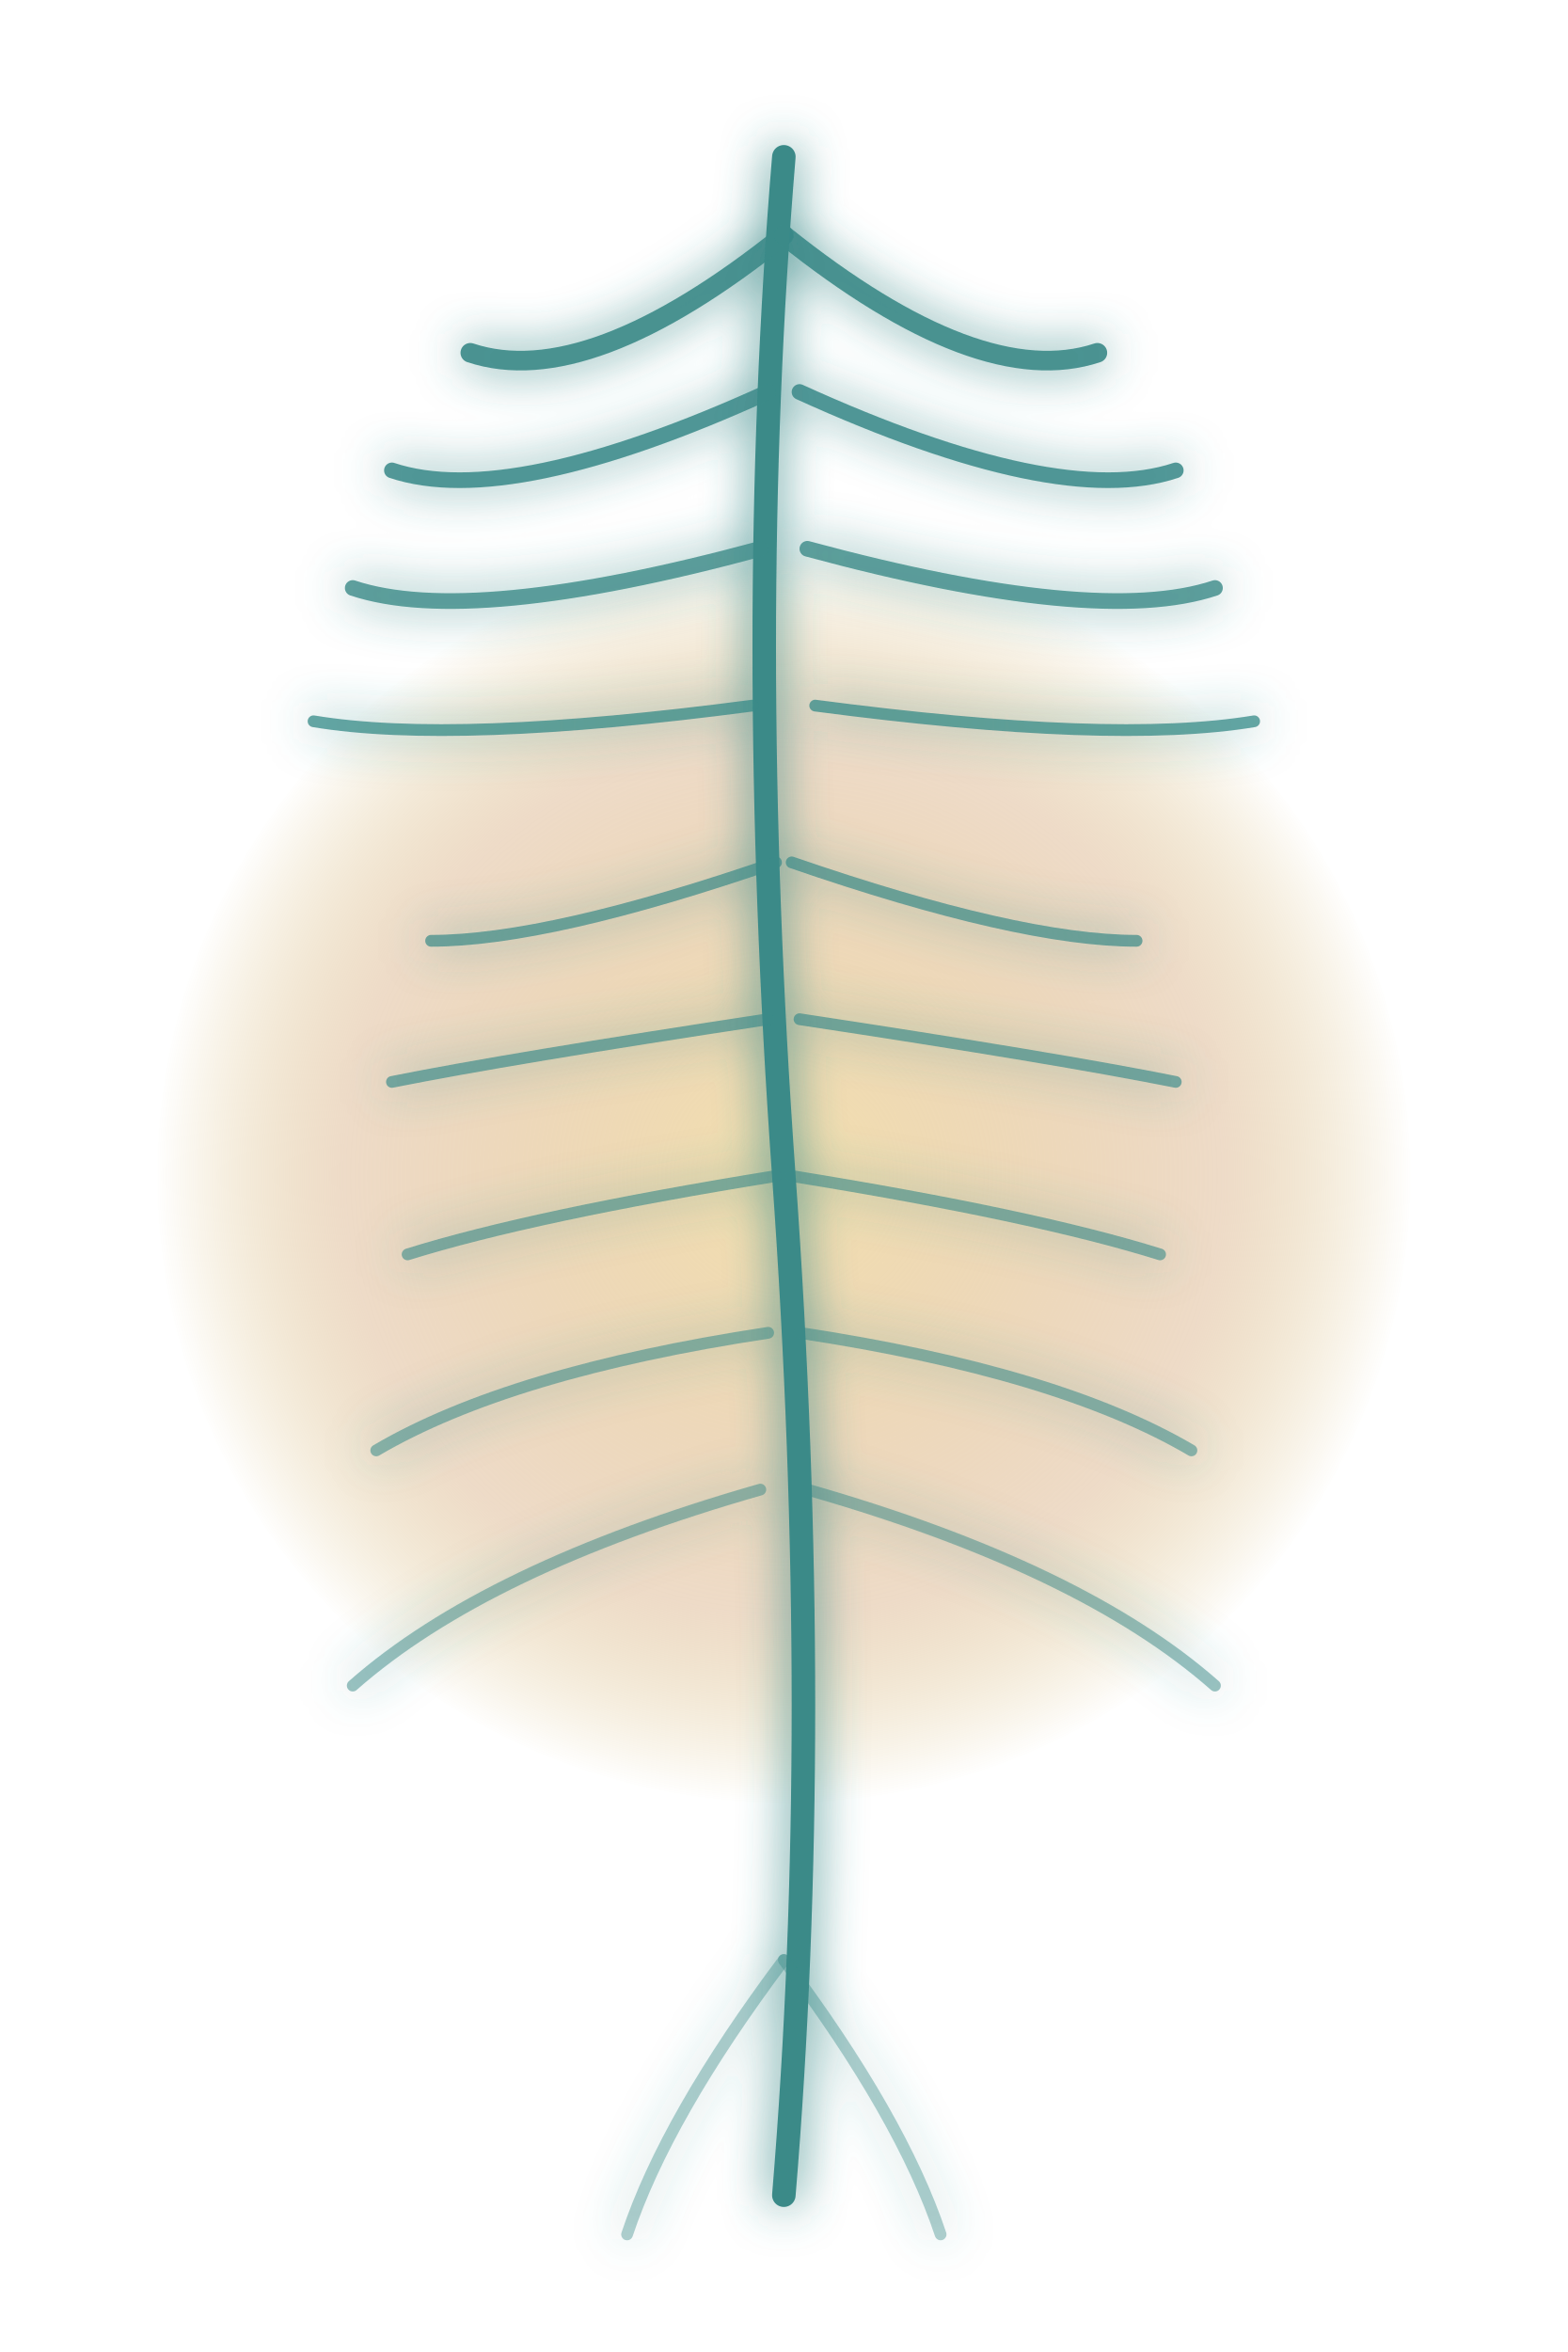
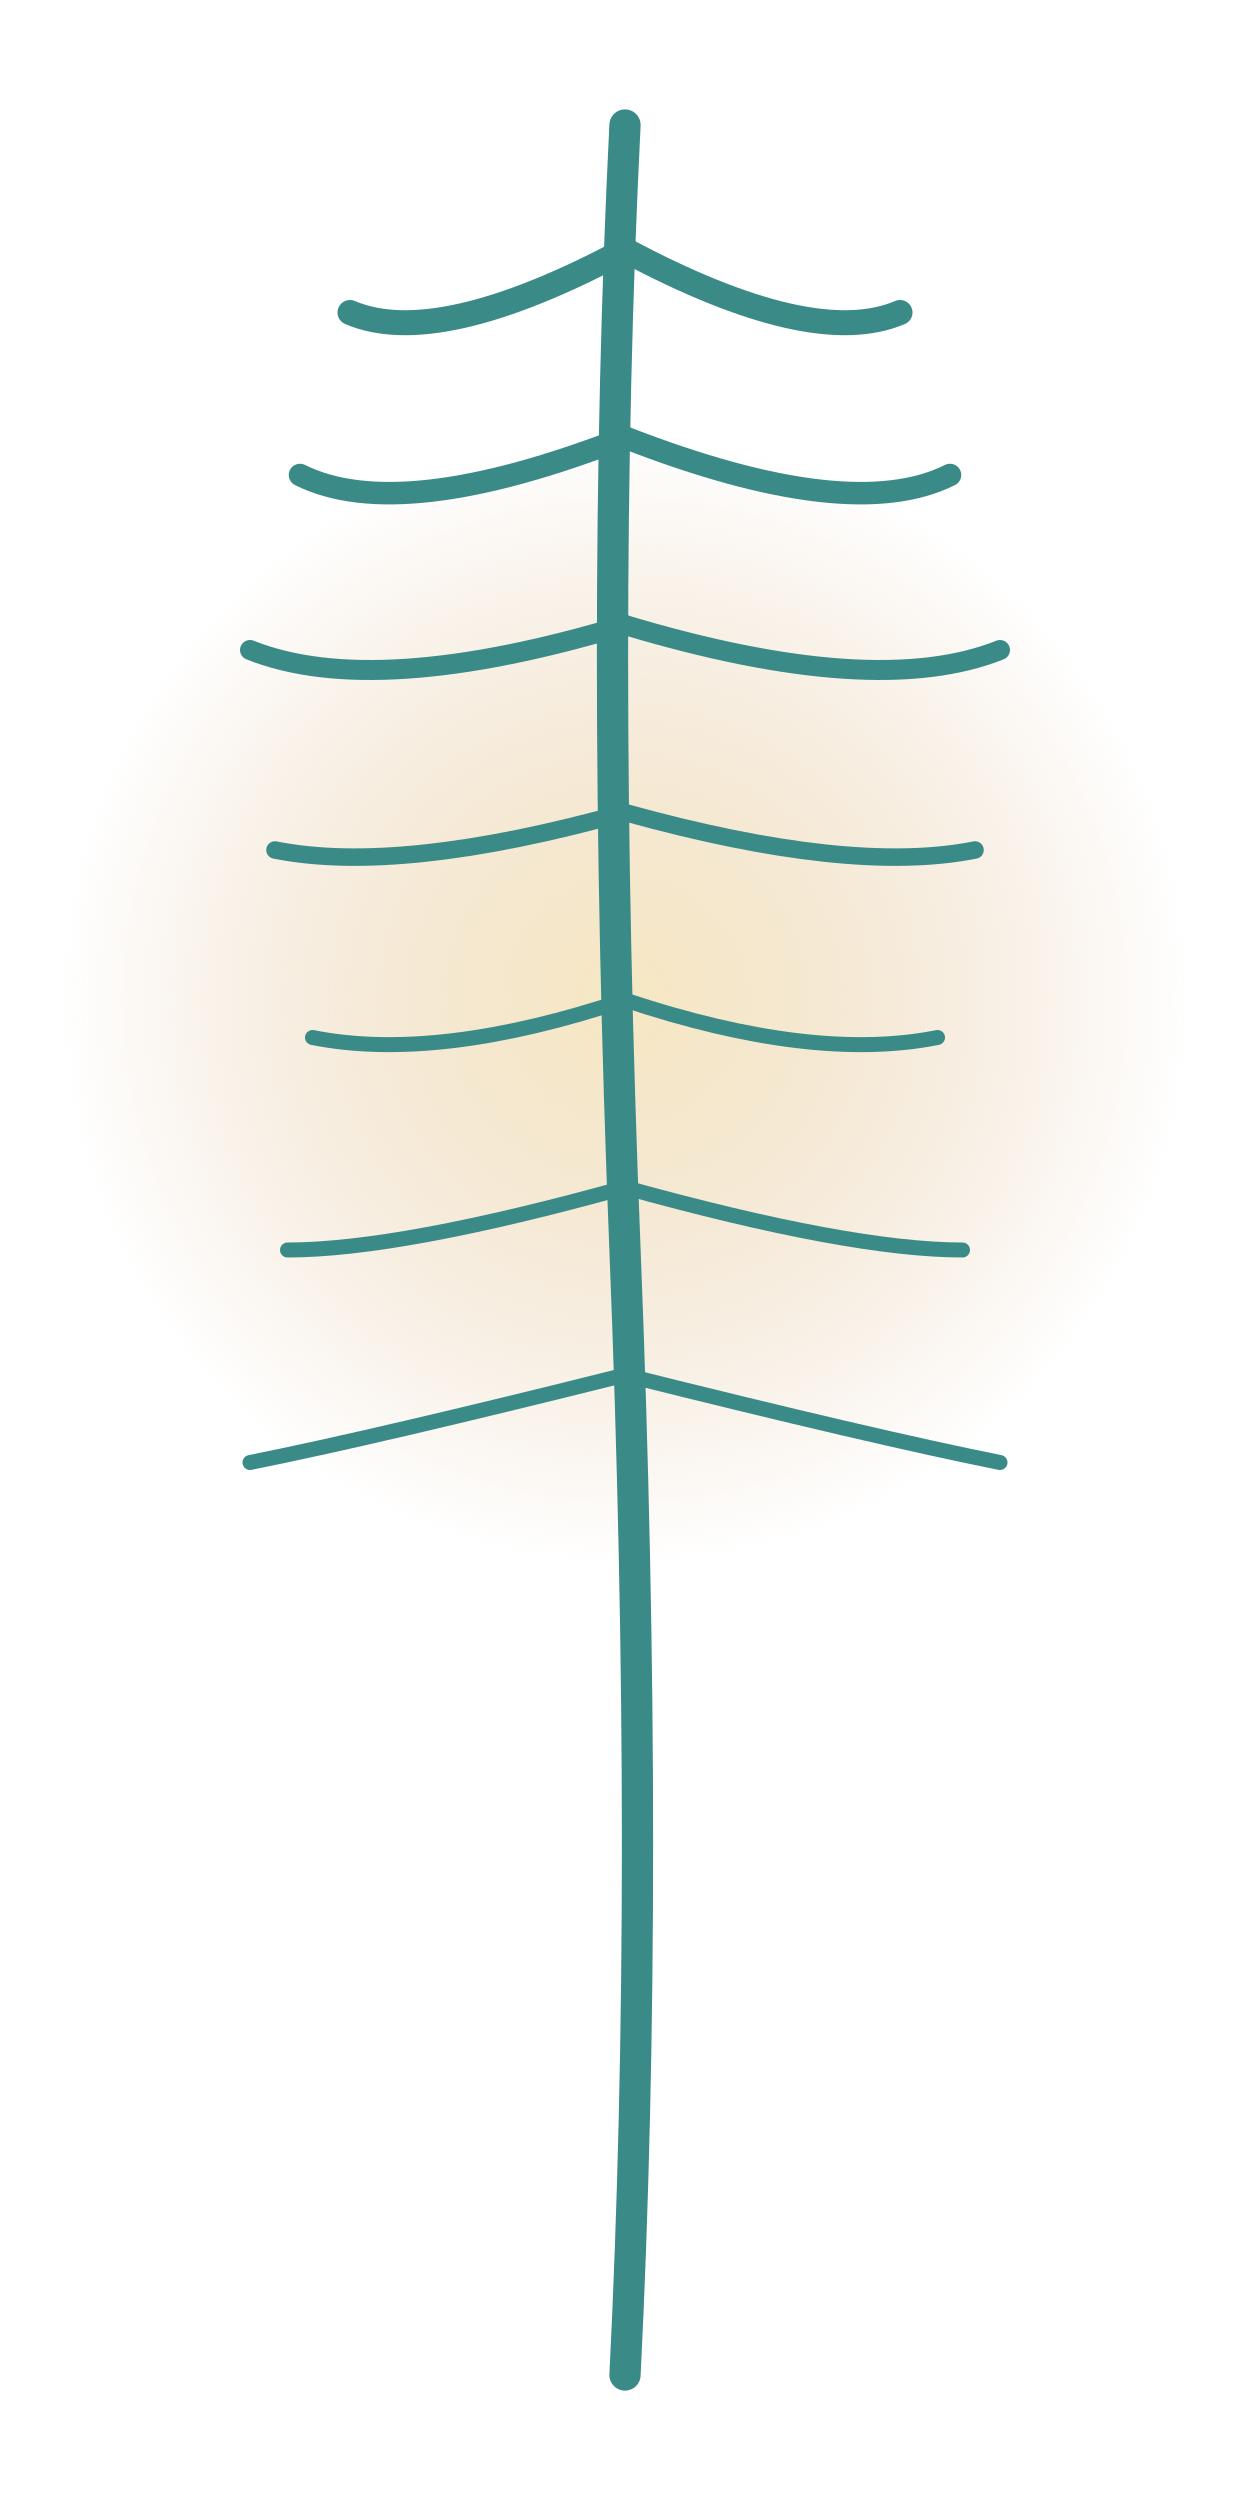
- <svg xmlns="http://www.w3.org/2000/svg" viewBox="0 0 200 300" preserveAspectRatio="xMidYMid meet">
+ <svg xmlns="http://www.w3.org/2000/svg" viewBox="0 0 100 200" preserveAspectRatio="xMidYMid meet">
  <defs>
-     <filter id="featherGlow">
-       <feGaussianBlur stdDeviation="3" result="coloredBlur" />
-       <feMerge>
-         <feMergeNode in="coloredBlur" />
-         <feMergeNode in="SourceGraphic" />
-       </feMerge>
-     </filter>
-     <linearGradient id="featherGrad" x1="0%" y1="0%" x2="100%" y2="100%">
-       <stop offset="0%" style="stop-color:#3A8A88;stop-opacity:1" />
-       <stop offset="100%" style="stop-color:#2C6B69;stop-opacity:1" />
-     </linearGradient>
-     <radialGradient id="amberGlow">
-       <stop offset="0%" style="stop-color:#F0D89B;stop-opacity:0.8" />
-       <stop offset="70%" style="stop-color:#D4A574;stop-opacity:0.4" />
-       <stop offset="100%" style="stop-color:#B8860B;stop-opacity:0" />
+     <radialGradient id="amberGlow" cx="50%" cy="50%" r="50%">
+       <stop offset="0%" style="stop-color:#F0D89B;stop-opacity:0.6" />
+       <stop offset="100%" style="stop-color:#D4A574;stop-opacity:0" />
    </radialGradient>
  </defs>
-   <circle cx="100" cy="150" r="80" fill="url(#amberGlow)" />
-   <g filter="url(#featherGlow)">
-     <path d="M 100 20 Q 95 80, 100 150 Q 105 220, 100 280" stroke="#3A8A88" stroke-width="3" fill="none" stroke-linecap="round" />
-     <path d="M 100 30 Q 75 50, 60 45" stroke="#3A8A88" stroke-width="2.5" fill="none" stroke-linecap="round" opacity="0.9" />
-     <path d="M 98 50 Q 65 65, 50 60" stroke="#3A8A88" stroke-width="2" fill="none" stroke-linecap="round" opacity="0.85" />
-     <path d="M 97 70 Q 60 80, 45 75" stroke="#3A8A88" stroke-width="2" fill="none" stroke-linecap="round" opacity="0.8" />
-     <path d="M 96 90 Q 58 95, 40 92" stroke="#3A8A88" stroke-width="1.5" fill="none" stroke-linecap="round" opacity="0.75" />
-     <path d="M 100 30 Q 125 50, 140 45" stroke="#3A8A88" stroke-width="2.5" fill="none" stroke-linecap="round" opacity="0.9" />
-     <path d="M 102 50 Q 135 65, 150 60" stroke="#3A8A88" stroke-width="2" fill="none" stroke-linecap="round" opacity="0.85" />
-     <path d="M 103 70 Q 140 80, 155 75" stroke="#3A8A88" stroke-width="2" fill="none" stroke-linecap="round" opacity="0.8" />
-     <path d="M 104 90 Q 142 95, 160 92" stroke="#3A8A88" stroke-width="1.5" fill="none" stroke-linecap="round" opacity="0.75" />
-     <path d="M 99 110 Q 70 120, 55 120" stroke="#3A8A88" stroke-width="1.5" fill="none" stroke-linecap="round" opacity="0.7" />
-     <path d="M 98 130 Q 65 135, 50 138" stroke="#3A8A88" stroke-width="1.5" fill="none" stroke-linecap="round" opacity="0.65" />
-     <path d="M 101 110 Q 130 120, 145 120" stroke="#3A8A88" stroke-width="1.5" fill="none" stroke-linecap="round" opacity="0.7" />
-     <path d="M 102 130 Q 135 135, 150 138" stroke="#3A8A88" stroke-width="1.5" fill="none" stroke-linecap="round" opacity="0.65" />
-     <path d="M 99 150 Q 68 155, 52 160" stroke="#3A8A88" stroke-width="1.5" fill="none" stroke-linecap="round" opacity="0.6" />
-     <path d="M 98 170 Q 65 175, 48 185" stroke="#3A8A88" stroke-width="1.5" fill="none" stroke-linecap="round" opacity="0.55" />
-     <path d="M 97 190 Q 62 200, 45 215" stroke="#3A8A88" stroke-width="1.5" fill="none" stroke-linecap="round" opacity="0.5" />
-     <path d="M 101 150 Q 132 155, 148 160" stroke="#3A8A88" stroke-width="1.5" fill="none" stroke-linecap="round" opacity="0.6" />
-     <path d="M 102 170 Q 135 175, 152 185" stroke="#3A8A88" stroke-width="1.5" fill="none" stroke-linecap="round" opacity="0.55" />
-     <path d="M 103 190 Q 138 200, 155 215" stroke="#3A8A88" stroke-width="1.5" fill="none" stroke-linecap="round" opacity="0.5" />
-     <path d="M 100 250 Q 85 270, 80 285" stroke="#3A8A88" stroke-width="1.5" fill="none" stroke-linecap="round" opacity="0.4" />
-     <path d="M 100 250 Q 115 270, 120 285" stroke="#3A8A88" stroke-width="1.5" fill="none" stroke-linecap="round" opacity="0.4" />
-   </g>
+   <circle cx="50" cy="80" r="45" fill="url(#amberGlow)" />
+   <path d="M 50 10 Q 48 50, 50 100 Q 52 150, 50 190" stroke="#3A8A88" stroke-width="2.5" fill="none" stroke-linecap="round" />
+   <path d="M 50 20 Q 35 28, 28 25" stroke="#3A8A88" stroke-width="2" fill="none" stroke-linecap="round" />
+   <path d="M 50 35 Q 32 42, 24 38" stroke="#3A8A88" stroke-width="1.8" fill="none" stroke-linecap="round" />
+   <path d="M 50 50 Q 30 56, 20 52" stroke="#3A8A88" stroke-width="1.6" fill="none" stroke-linecap="round" />
+   <path d="M 50 65 Q 32 70, 22 68" stroke="#3A8A88" stroke-width="1.4" fill="none" stroke-linecap="round" />
+   <path d="M 50 80 Q 35 85, 25 83" stroke="#3A8A88" stroke-width="1.2" fill="none" stroke-linecap="round" />
+   <path d="M 50 95 Q 32 100, 23 100" stroke="#3A8A88" stroke-width="1.2" fill="none" stroke-linecap="round" />
+   <path d="M 50 110 Q 30 115, 20 117" stroke="#3A8A88" stroke-width="1.2" fill="none" stroke-linecap="round" />
+   <path d="M 50 20 Q 65 28, 72 25" stroke="#3A8A88" stroke-width="2" fill="none" stroke-linecap="round" />
+   <path d="M 50 35 Q 68 42, 76 38" stroke="#3A8A88" stroke-width="1.8" fill="none" stroke-linecap="round" />
+   <path d="M 50 50 Q 70 56, 80 52" stroke="#3A8A88" stroke-width="1.6" fill="none" stroke-linecap="round" />
+   <path d="M 50 65 Q 68 70, 78 68" stroke="#3A8A88" stroke-width="1.4" fill="none" stroke-linecap="round" />
+   <path d="M 50 80 Q 65 85, 75 83" stroke="#3A8A88" stroke-width="1.2" fill="none" stroke-linecap="round" />
+   <path d="M 50 95 Q 68 100, 77 100" stroke="#3A8A88" stroke-width="1.2" fill="none" stroke-linecap="round" />
+   <path d="M 50 110 Q 70 115, 80 117" stroke="#3A8A88" stroke-width="1.2" fill="none" stroke-linecap="round" />
</svg>
